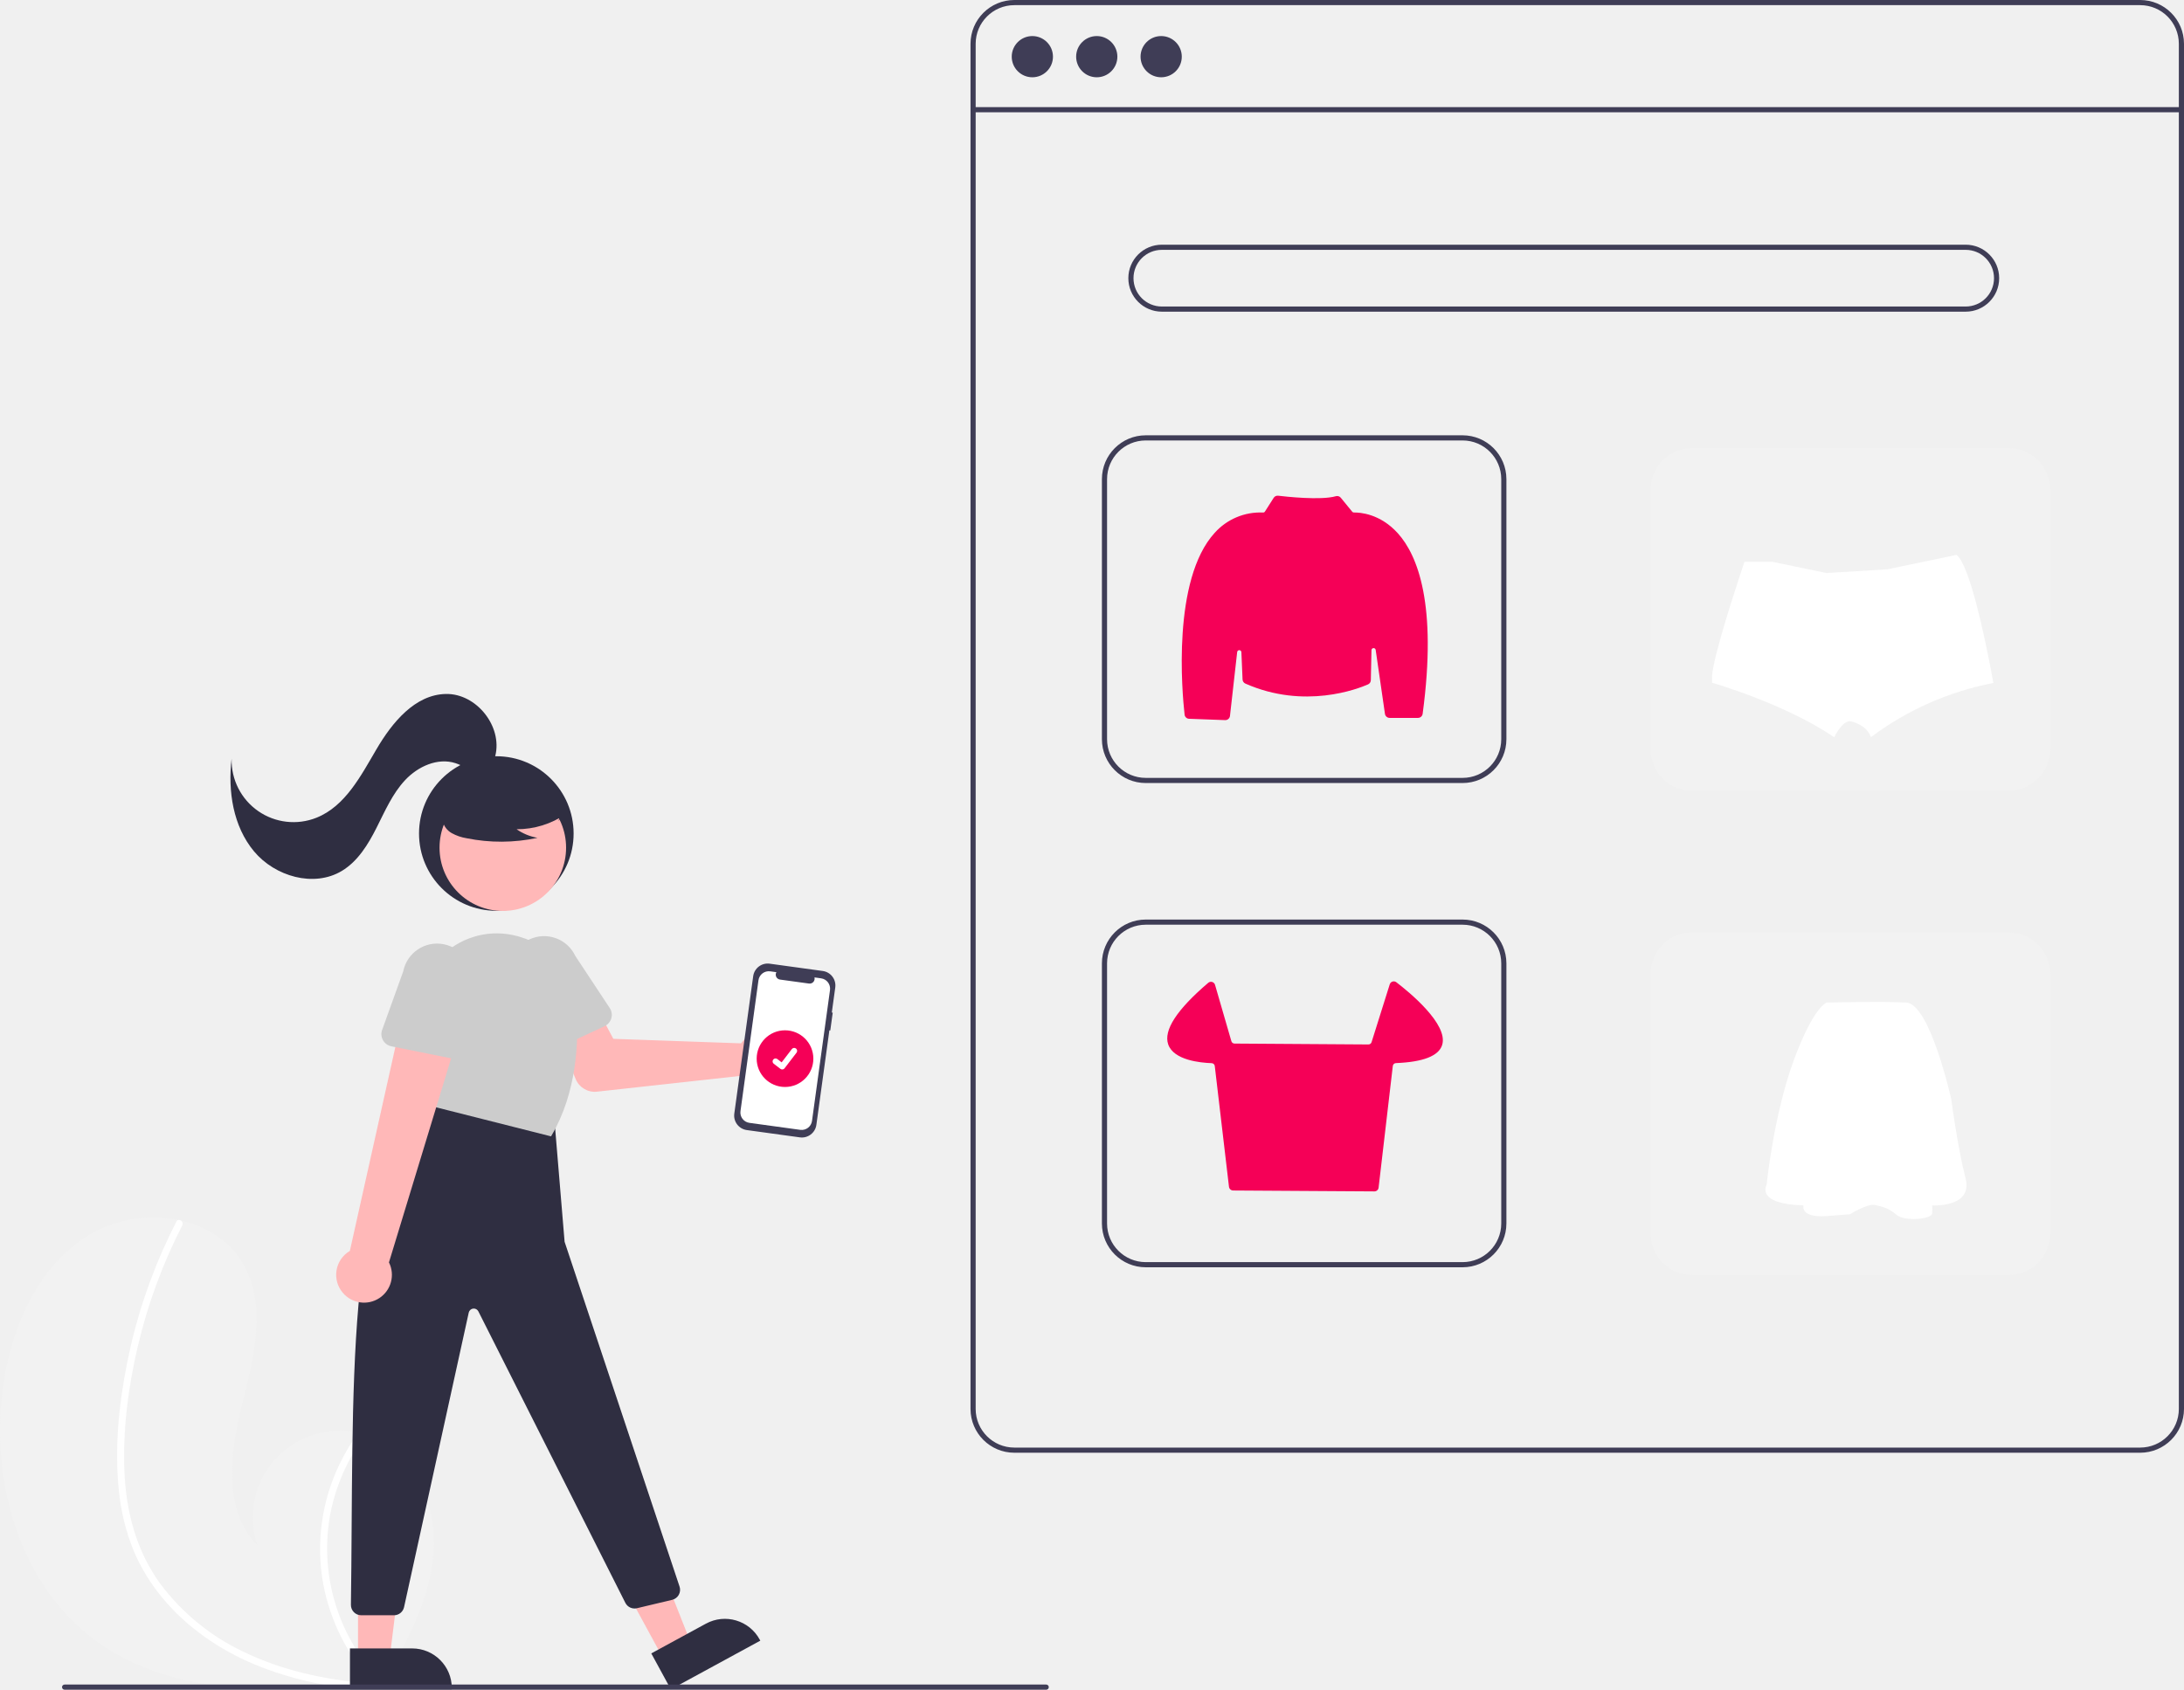
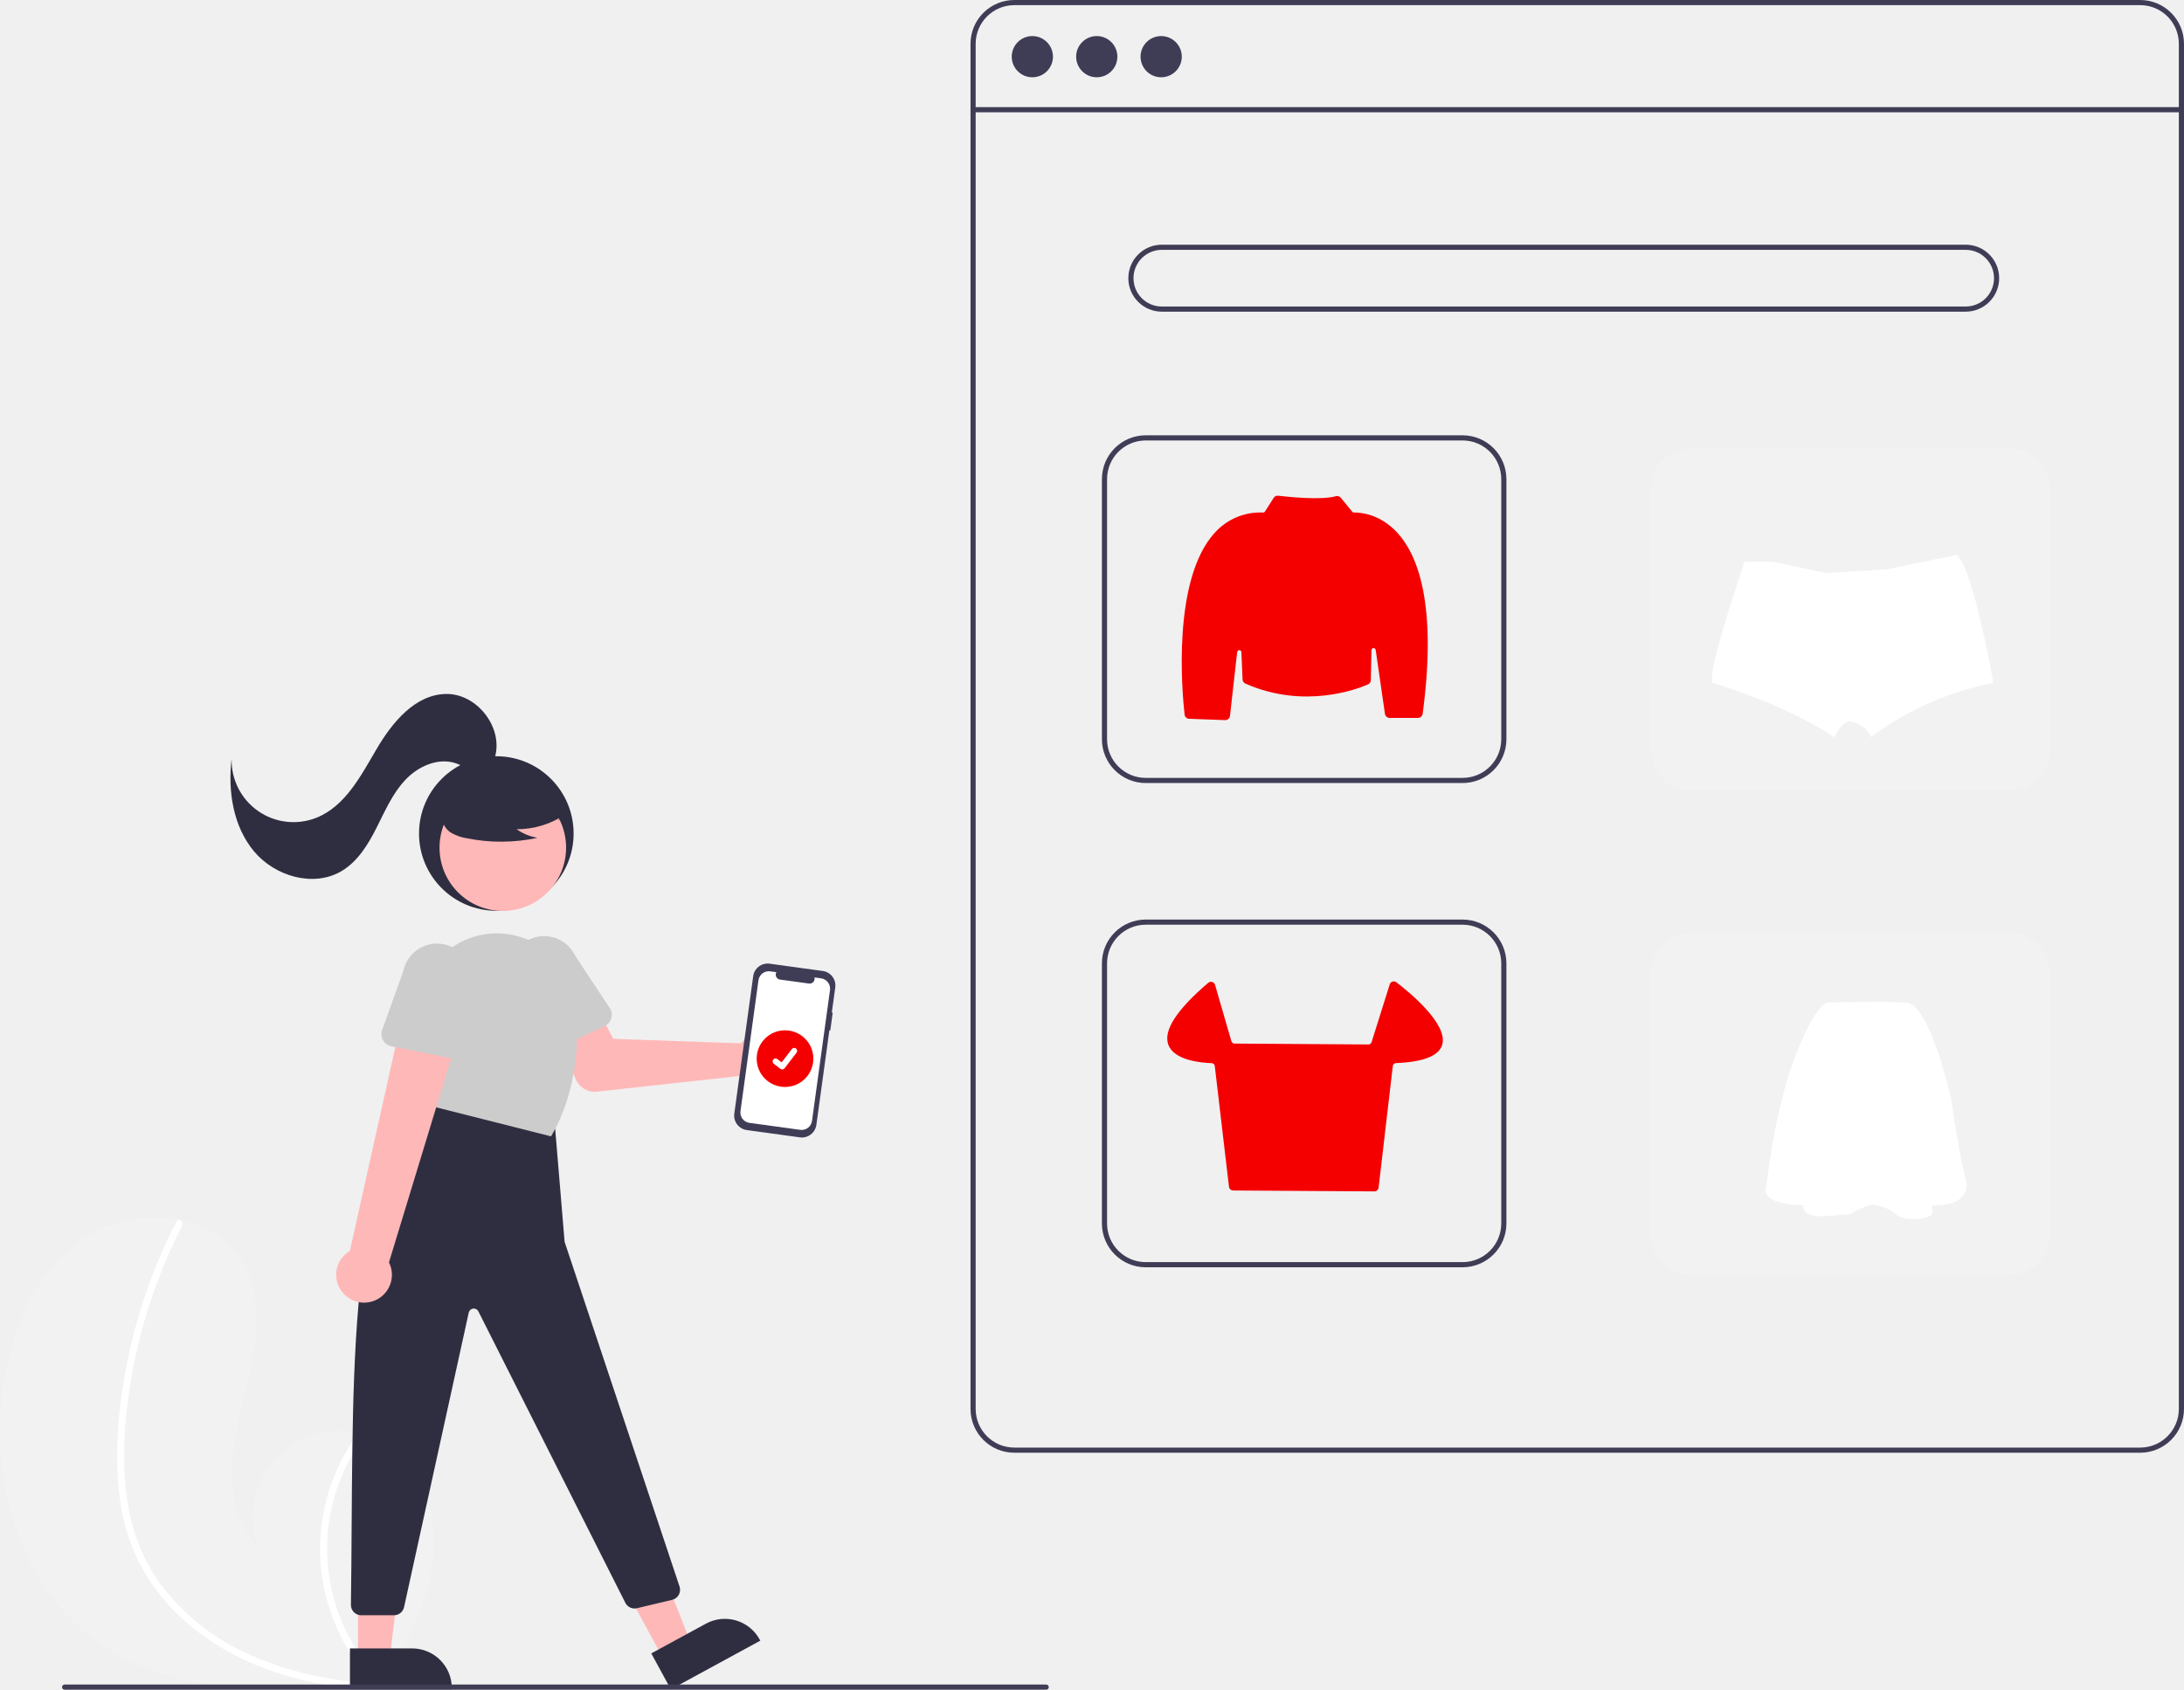
<svg xmlns="http://www.w3.org/2000/svg" id="a03e49aa-1ede-49ab-95c4-f5a45b19bb50" data-name="Layer 1" width="847.693" height="656" viewBox="0 0 847.693 656">
  <path d="M213.747,759.288c26.423,19.035,60.664,19.991,93.762,17.652,4.622-.326,9.211-.709,13.757-1.122.027-.007.064-.005.091-.012.218-.021.437-.042.646-.054.938-.088,1.877-.176,2.807-.264l-.22.419-.689,1.3c.248-.435.495-.861.743-1.296.073-.131.155-.261.227-.391,8.574-14.921,17.078-30.39,19.248-47.428,2.242-17.685-4.059-37.709-19.624-46.401a31.407,31.407,0,0,0-6.445-2.699c-.931-.283-1.874-.512-2.828-.715a33.664,33.664,0,0,0-39.149,43.762c-13.196-13.531-10.734-35.482-6.182-53.827,4.561-18.345,10.082-38.758.806-55.236-5.156-9.172-14.224-14.862-24.401-17.154-.312-.067-.624-.135-.937-.193a49.13,49.13,0,0,0-35.297,6.185c-19.458,12.262-29.452,35.51-32.696,58.284C172.141,696.745,183.706,737.644,213.747,759.288Z" transform="translate(-176.1535 -122)" fill="#f2f2f2" />
  <path d="M222.278,700.541a83.518,83.518,0,0,0,5.764,23.535,72.52,72.52,0,0,0,11.26,18.392c9.497,11.424,22.054,20.012,35.691,25.735a133.728,133.728,0,0,0,32.517,8.737c4.622-.326,9.211-.709,13.757-1.122.027-.007.064-.005.091-.012.218-.021.437-.042.646-.054.938-.088,1.877-.176,2.807-.264l-.22.419-.689,1.3c.248-.435.495-.861.743-1.296.073-.131.155-.261.227-.391a73.922,73.922,0,0,1-20.717-64.665,74.556,74.556,0,0,1,13.896-31.863c-.931-.283-1.874-.512-2.828-.715a77.299,77.299,0,0,0-7.051,11.679,75.742,75.742,0,0,0-6.535,47.12,77.438,77.438,0,0,0,19.62,38.625c-.883-.062-1.774-.134-2.646-.214-16.522-1.4-33.01-4.952-47.995-12.227a86.44,86.44,0,0,1-32.382-26.57c-9.076-12.517-13.075-27.572-13.762-42.874-.728-16.382,1.397-33.052,5.136-48.983a205.598,205.598,0,0,1,17.276-47.06,1.478,1.478,0,0,0-.587-1.951,1.257,1.257,0,0,0-.937-.193,1.095,1.095,0,0,0-.723.619c-.945,1.843-1.872,3.688-2.763,5.554a207.931,207.931,0,0,0-16.277,48.823C222.313,666.913,220.56,683.953,222.278,700.541Z" transform="translate(-176.1535 -122)" fill="#fff" />
  <path d="M1006.846,686h-437a17.019,17.019,0,0,1-17-17V139a17.019,17.019,0,0,1,17-17h437a17.019,17.019,0,0,1,17,17V669A17.019,17.019,0,0,1,1006.846,686Zm-437-562a15.017,15.017,0,0,0-15,15V669a15.017,15.017,0,0,0,15,15h437a15.017,15.017,0,0,0,15-15V139a15.017,15.017,0,0,0-15-15Z" transform="translate(-176.1535 -122)" fill="#3f3d56" />
  <rect x="377.693" y="41.59" width="469" height="2" fill="#3f3d56" />
  <circle cx="400.693" cy="22" r="8" fill="#3f3d56" />
  <circle cx="425.693" cy="22" r="8" fill="#3f3d56" />
  <circle cx="450.693" cy="22" r="8" fill="#3f3d56" />
  <path d="M939.106,243h-312a13,13,0,0,1,0-26h312a13,13,0,0,1,0,26Zm-312-24a11,11,0,0,0,0,22h312a11,11,0,0,0,0-22Z" transform="translate(-176.1535 -122)" fill="#3f3d56" />
  <path d="M743.846,426h-123a17.019,17.019,0,0,1-17-17V308a17.019,17.019,0,0,1,17-17h123a17.019,17.019,0,0,1,17,17V409A17.019,17.019,0,0,1,743.846,426Zm-123-133a15.017,15.017,0,0,0-15,15V409a15.017,15.017,0,0,0,15,15h123a15.017,15.017,0,0,0,15-15V308a15.017,15.017,0,0,0-15-15Z" transform="translate(-176.1535 -122)" fill="#3f3d56" />
  <rect x="640.693" y="174" width="155" height="133" rx="16" fill="#f2f2f2" />
  <path d="M743.846,614h-123a17.019,17.019,0,0,1-17-17V496a17.019,17.019,0,0,1,17-17h123a17.019,17.019,0,0,1,17,17V597A17.019,17.019,0,0,1,743.846,614Zm-123-133a15.017,15.017,0,0,0-15,15V597a15.017,15.017,0,0,0,15,15h123a15.017,15.017,0,0,0,15-15V496a15.017,15.017,0,0,0-15-15Z" transform="translate(-176.1535 -122)" fill="#3f3d56" />
  <rect x="640.693" y="362" width="155" height="133" rx="16" fill="#f2f2f2" />
-   <path d="M651.738,401.573q-.033,0-.067-.001l-13.99-.518a1.808,1.808,0,0,1-1.743-1.613c-.963-8.591-4.926-52.371,11.675-70.567a23.747,23.747,0,0,1,18.788-7.892.786.786,0,0,0,.721-.376l3.387-5.322a1.836,1.836,0,0,1,1.753-.831c2.715.328,16.556,1.877,22.376.192a1.821,1.821,0,0,1,1.923.592l4.448,5.436a.779.779,0,0,0,.649.301c2.262-.045,10.194.393,17.135,8.157,7.517,8.407,15.274,27.376,9.543,69.996a1.833,1.833,0,0,1-1.809,1.584H715.51a1.832,1.832,0,0,1-1.803-1.561l-3.599-24.836a.822.822,0,0,0-1.635.101l-.248,11.661a1.826,1.826,0,0,1-1.083,1.627c-3.928,1.727-24.683,9.827-47.622-.318a1.838,1.838,0,0,1-1.083-1.594l-.451-10.595a.822.822,0,0,0-1.638-.057l-2.796,24.817A1.831,1.831,0,0,1,651.738,401.573Z" transform="translate(-176.1535 -122)" fill="#f50057" />
-   <path d="M709.612,584.539h-.01l-54.821-.347a1.637,1.637,0,0,1-1.613-1.444l-5.515-46.873a1.262,1.262,0,0,0-1.218-1.122c-4.352-.142-14.707-1.134-16.852-7.263-1.911-5.459,3.316-13.51,15.535-23.931a1.637,1.637,0,0,1,2.636.786l6.343,21.885a1.28,1.28,0,0,0,1.213.918l51.979.349a1.265,1.265,0,0,0,1.222-.891l7.058-22.458a1.634,1.634,0,0,1,2.551-.81c4.816,3.678,20.332,16.307,17.778,24.384-1.337,4.23-7.37,6.588-17.93,7.008a1.266,1.266,0,0,0-1.214,1.122l-5.517,47.242A1.633,1.633,0,0,1,709.612,584.539Z" transform="translate(-176.1535 -122)" fill="#f50057" />
+   <path d="M651.738,401.573q-.033,0-.067-.001l-13.99-.518a1.808,1.808,0,0,1-1.743-1.613c-.963-8.591-4.926-52.371,11.675-70.567a23.747,23.747,0,0,1,18.788-7.892.786.786,0,0,0,.721-.376l3.387-5.322a1.836,1.836,0,0,1,1.753-.831c2.715.328,16.556,1.877,22.376.192a1.821,1.821,0,0,1,1.923.592l4.448,5.436a.779.779,0,0,0,.649.301c2.262-.045,10.194.393,17.135,8.157,7.517,8.407,15.274,27.376,9.543,69.996a1.833,1.833,0,0,1-1.809,1.584H715.51a1.832,1.832,0,0,1-1.803-1.561l-3.599-24.836a.822.822,0,0,0-1.635.101l-.248,11.661a1.826,1.826,0,0,1-1.083,1.627c-3.928,1.727-24.683,9.827-47.622-.318a1.838,1.838,0,0,1-1.083-1.594l-.451-10.595a.822.822,0,0,0-1.638-.057l-2.796,24.817A1.831,1.831,0,0,1,651.738,401.573Z" transform="translate(-176.1535 -122)" fill="#f50000" />
+   <path d="M709.612,584.539h-.01l-54.821-.347a1.637,1.637,0,0,1-1.613-1.444l-5.515-46.873a1.262,1.262,0,0,0-1.218-1.122c-4.352-.142-14.707-1.134-16.852-7.263-1.911-5.459,3.316-13.51,15.535-23.931a1.637,1.637,0,0,1,2.636.786l6.343,21.885a1.28,1.28,0,0,0,1.213.918l51.979.349a1.265,1.265,0,0,0,1.222-.891l7.058-22.458a1.634,1.634,0,0,1,2.551-.81c4.816,3.678,20.332,16.307,17.778,24.384-1.337,4.23-7.37,6.588-17.93,7.008a1.266,1.266,0,0,0-1.214,1.122l-5.517,47.242A1.633,1.633,0,0,1,709.612,584.539Z" transform="translate(-176.1535 -122)" fill="#f50000" />
  <path d="M949.846,387.153a115.565,115.565,0,0,0-47.505,21.039,8.811,8.811,0,0,0-3.788-4.499,13.302,13.302,0,0,0-3.844-1.615c-1.236-.315-2.423.436-3.513,1.518a19.892,19.892,0,0,0-3.126,4.628c-18.826-12.922-47.384-21.168-47.384-21.168V384.472a14.27,14.27,0,0,1,.186-1.817c.097-.695.218-1.308.372-2.059,2.423-12.325,12.001-40.487,12.001-40.487h10.83l20.999,4.361,23.623-1.446,23.793-4.951,3.085-.646c5.145,4.038,10.984,32.305,13.278,44.339.291,1.526.517,2.786.686,3.715C949.741,386.531,949.846,387.153,949.846,387.153Z" transform="translate(-176.1535 -122)" fill="#fff" />
  <path d="M885.223,511.219h0s-5.031,1.258-12.832,22.389-10.566,48.434-10.566,48.434-4.387,7.429,14.339,7.926c0,0-1.506,4.906,9.059,4.153s9.045-.746,9.045-.746,6.793-4.277,9.812-3.524,4.906,1.009,8.175,3.773,13.717,1.638,13.841-.497a19.739,19.739,0,0,0,0-3.151s15.976,1.009,12.957-10.566-5.535-30.571-5.535-30.571-8.175-37.108-17.49-37.612S885.223,511.219,885.223,511.219Z" transform="translate(-176.1535 -122)" fill="#fff" />
  <circle cx="192.64" cy="323.596" r="30" fill="#2f2e41" />
  <circle cx="195.16" cy="329.092" r="24.561" fill="#ffb8b8" />
  <path d="M464.852,525.797a10.526,10.526,0,0,0-1.072,1.264L414.218,525.31,408.549,514.679l-17.162,6.458,8.206,19.796a8,8,0,0,0,8.263,4.889l56.084-6.158a10.497,10.497,0,1,0,.911-13.866Z" transform="translate(-176.1535 -122)" fill="#ffb8b8" />
  <path d="M384.785,530.696a4.812,4.812,0,0,1-2.643-3.017l-6.903-23.169a13.377,13.377,0,0,1,24.208-11.392l13.372,20.235a4.817,4.817,0,0,1-1.981,7.02L388.796,530.666A4.811,4.811,0,0,1,384.785,530.696Z" transform="translate(-176.1535 -122)" fill="#ccc" />
  <polygon points="257.446 643.927 268.214 638.065 250.729 593.743 234.837 602.394 257.446 643.927" fill="#ffb8b8" />
  <path d="M428.94,763.906l21.205-11.544.001-0a15.386,15.386,0,0,1,20.87,6.158l.239.439-34.72,18.9Z" transform="translate(-176.1535 -122)" fill="#2f2e41" />
  <polygon points="138.959 643.975 151.218 643.975 157.051 596.687 138.956 596.688 138.959 643.975" fill="#ffb8b8" />
  <path d="M311.985,761.973l24.144-.001h.001A15.386,15.386,0,0,1,351.516,777.358v.5l-39.531.001Z" transform="translate(-176.1535 -122)" fill="#2f2e41" />
  <path d="M391.294,556.096l4,48,44.619,133.856a4,4,0,0,1-2.868,5.156l-13.675,3.256a4,4,0,0,1-4.498-2.091l-57.044-113.153a2,2,0,0,0-3.739.472L332.984,745.954a4,4,0,0,1-3.907,3.142H316.355a3.993,3.993,0,0,1-3.997-4.054c1.166-79.297-2.68-169.653,27.936-183.946l5-13Z" transform="translate(-176.1535 -122)" fill="#2f2e41" />
  <path d="M343.854,551.5l-5.156-31.178a30.877,30.877,0,0,1,9.769-28.006,30.361,30.361,0,0,1,28.331-6.925c.292.078.585.159.878.241a30.783,30.783,0,0,1,22.228,27.346c.984,13.54.104,33.184-9.678,49.87l-.19.324Z" transform="translate(-176.1535 -122)" fill="#ccc" />
  <path d="M395.747,438.038a33.405,33.405,0,0,1-19.091,5.9,20.471,20.471,0,0,0,8.114,3.338,67.359,67.359,0,0,1-27.514.155,17.807,17.807,0,0,1-5.76-1.978,7.289,7.289,0,0,1-3.555-4.755c-.604-3.449,2.083-6.582,4.876-8.693a35.967,35.967,0,0,1,30.224-6.04c3.376.873,6.759,2.347,8.951,5.059s2.843,6.891.753,9.684Z" transform="translate(-176.1535 -122)" fill="#2f2e41" />
  <path d="M368.399,415.448c2.847-11.496-7.357-24.268-19.198-24.029-12.013.243-20.854,11.099-26.931,21.464S310.154,435,298.997,439.463a24.029,24.029,0,0,1-32.946-22.894c-1.498,12.593.577,26.219,8.699,35.959s23.233,14.13,34.095,7.584c6.204-3.739,10.169-10.237,13.438-16.701s6.178-13.279,11.131-18.564,12.612-8.792,19.506-6.569c2.736.883,5.191,2.603,8.018,3.126s6.386-.82,6.772-3.669Z" transform="translate(-176.1535 -122)" fill="#2f2e41" />
  <path d="M309.202,623.891a10.743,10.743,0,0,1,2.743-16.243l21.305-95.497,21.613,8.871-27.738,91.081a10.801,10.801,0,0,1-17.922,11.788Z" transform="translate(-176.1535 -122)" fill="#ffb8b8" />
  <path d="M324.809,525.85a4.812,4.812,0,0,1-.337-3.997l8.193-22.745a13.377,13.377,0,0,1,26.245,5.197l-1.245,24.222a4.817,4.817,0,0,1-5.76,4.475L328.055,528.207A4.811,4.811,0,0,1,324.809,525.85Z" transform="translate(-176.1535 -122)" fill="#ccc" />
  <path id="b06866c4-d0b9-420f-a9d2-389dd10be0a8" data-name="Path 22" d="M499.368,515.14l-.355-.049,1.337-9.723a5.68,5.68,0,0,0-4.854-6.401l-20.6-2.832a5.68,5.68,0,0,0-6.401,4.854l-7.332,53.34a5.68,5.68,0,0,0,4.854,6.401l20.6,2.832a5.68,5.68,0,0,0,6.401-4.854l5.045-36.697.355.049Z" transform="translate(-176.1535 -122)" fill="#3f3d56" />
  <path id="fb337c3c-e64d-4daa-8f83-1de4a3033e68" data-name="Path 23" d="M494.849,501.82l-2.565-.353a1.922,1.922,0,0,1-2.124,2.381l-11.256-1.547a1.922,1.922,0,0,1-1.403-2.866l-2.395-.329a4.046,4.046,0,0,0-4.56,3.458L463.562,553.368a4.046,4.046,0,0,0,3.458,4.56l19.743,2.714a4.046,4.046,0,0,0,4.56-3.458h0l6.984-50.804a4.046,4.046,0,0,0-3.458-4.559Z" transform="translate(-176.1535 -122)" fill="#fff" />
-   <circle cx="304.693" cy="411" r="11" fill="#f50057" />
+   <circle cx="304.693" cy="411" r="11" fill="#f50000" />
  <path d="M479.756,537.196a1.141,1.141,0,0,1-.686-.228l-.012-.009-2.585-1.979a1.148,1.148,0,1,1,1.397-1.823l1.674,1.284,3.957-5.16a1.148,1.148,0,0,1,1.61-.213l-.025.033.025-.033a1.15,1.15,0,0,1,.213,1.61l-4.654,6.07A1.149,1.149,0,0,1,479.756,537.196Z" transform="translate(-176.1535 -122)" fill="#fff" />
  <path d="M582.228,778h-381a1,1,0,0,1,0-2h381a1,1,0,1,1,0,2Z" transform="translate(-176.1535 -122)" fill="#3f3d56" />
</svg>
